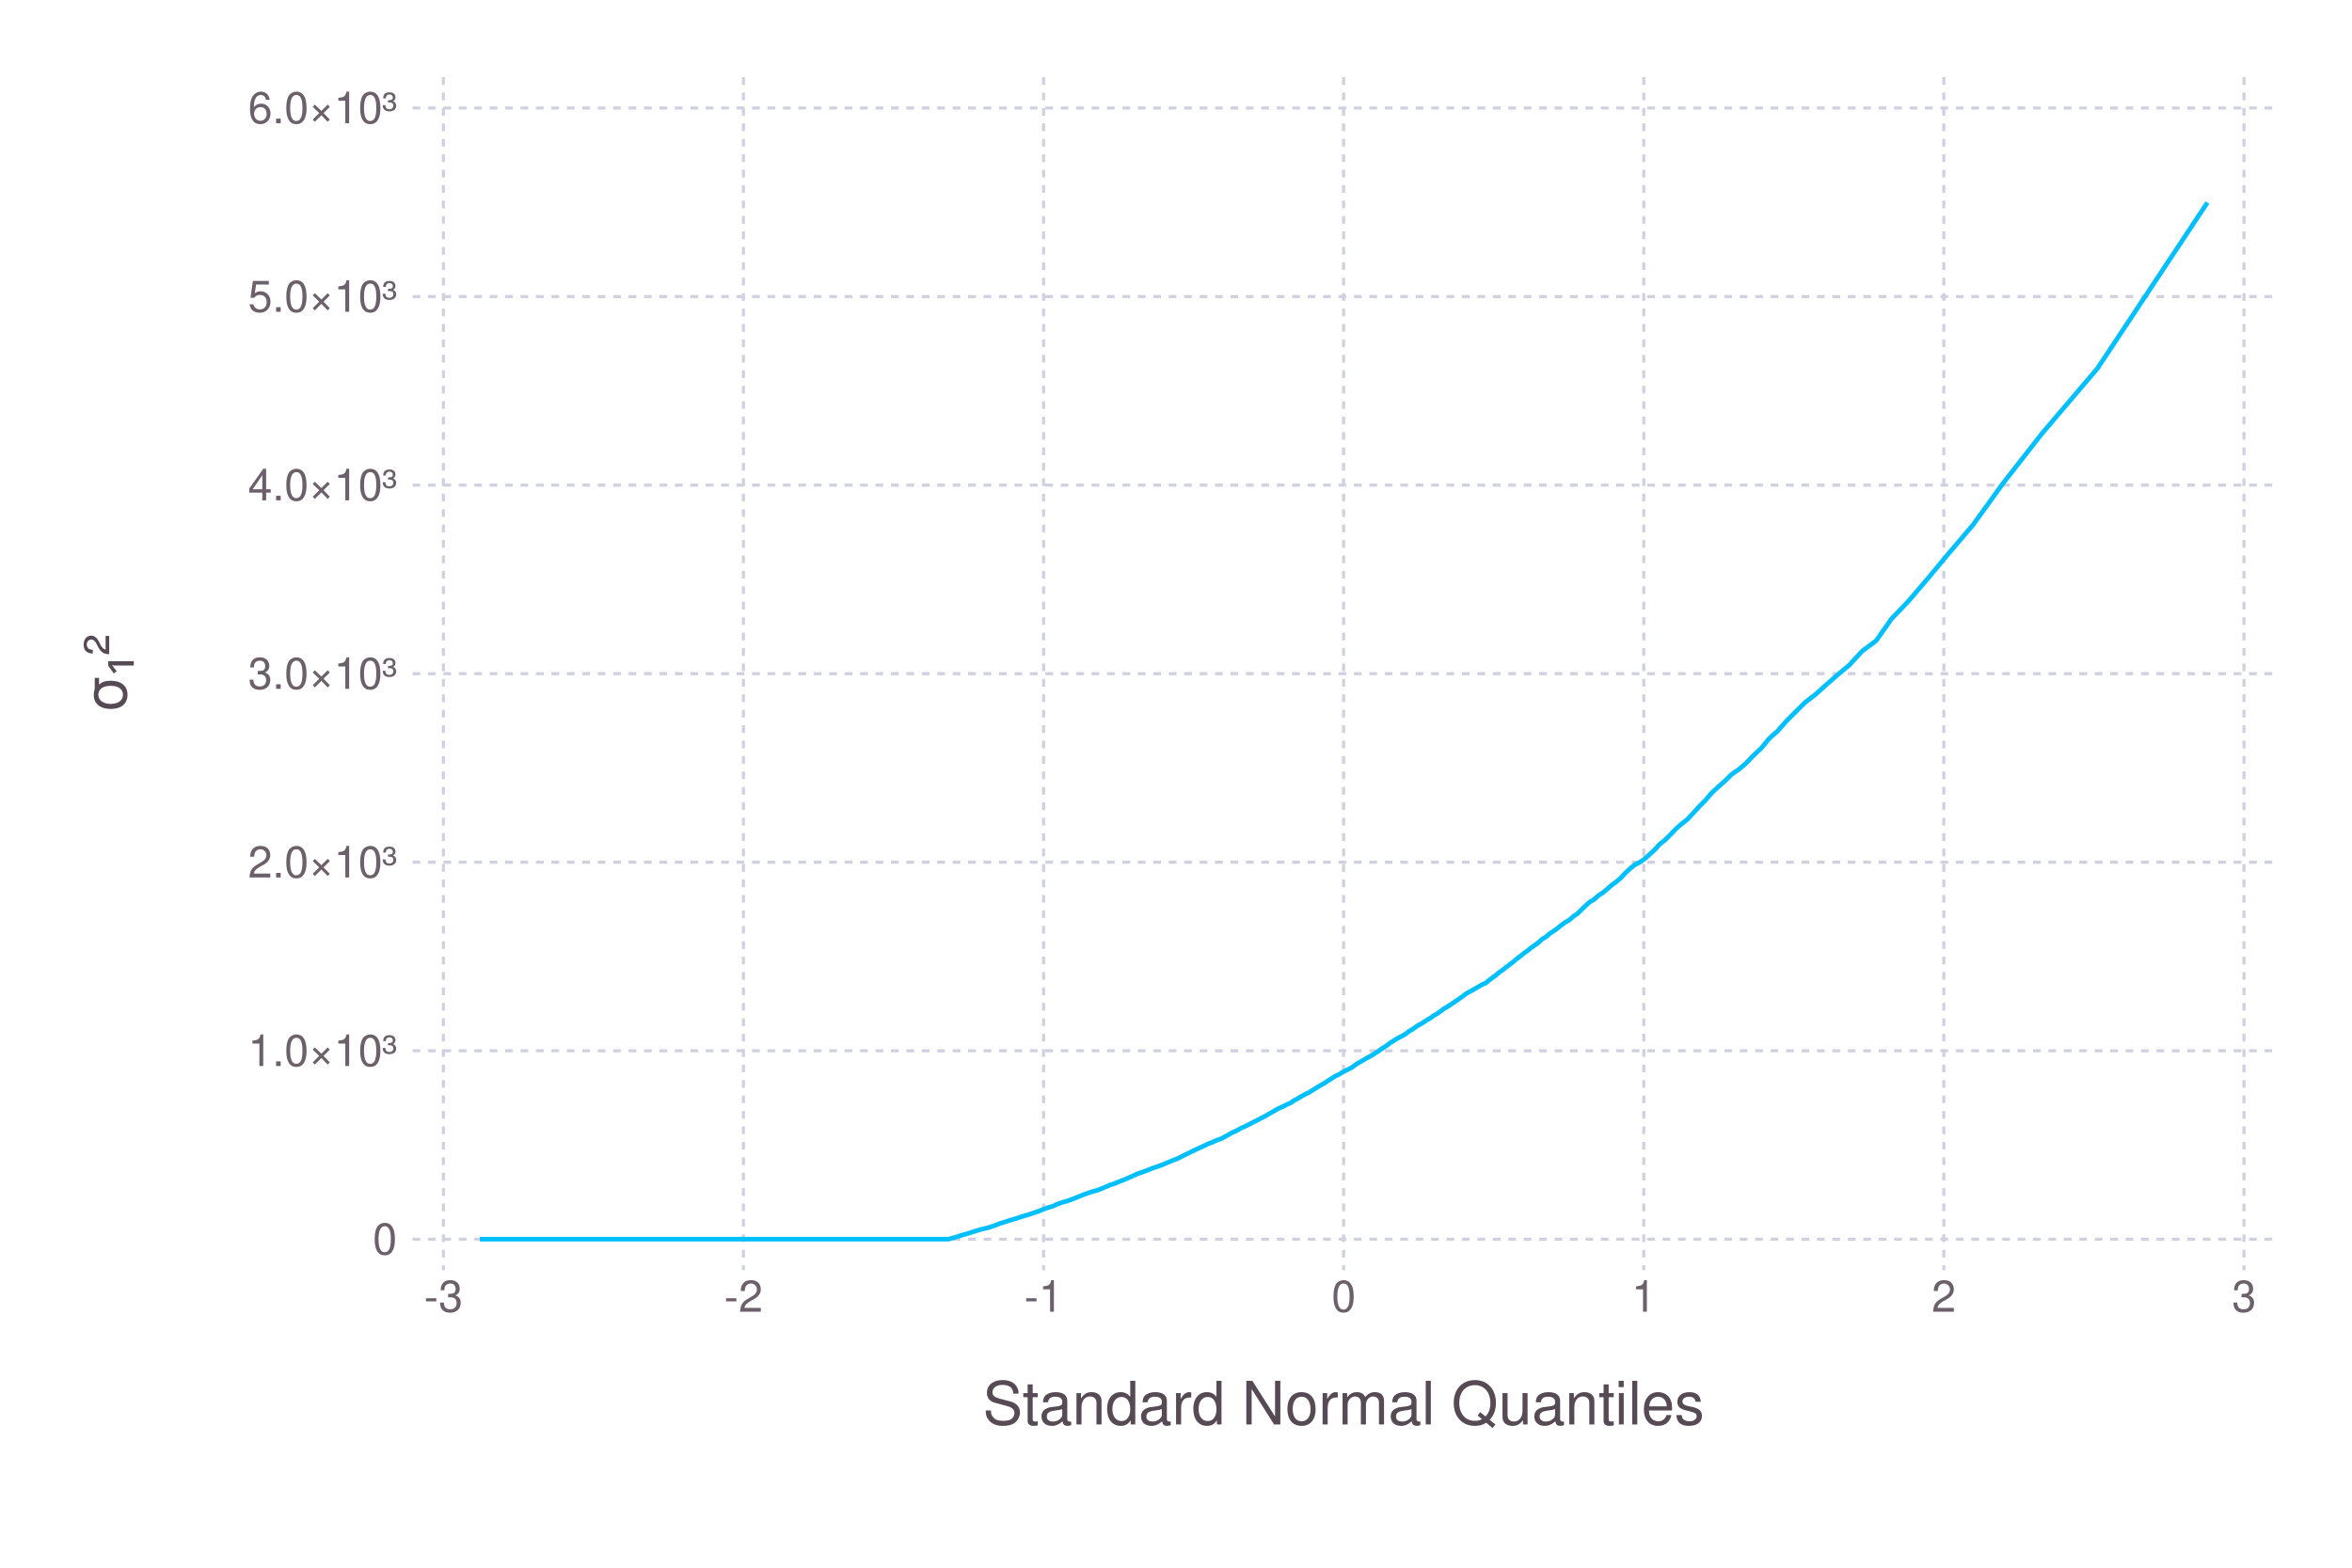
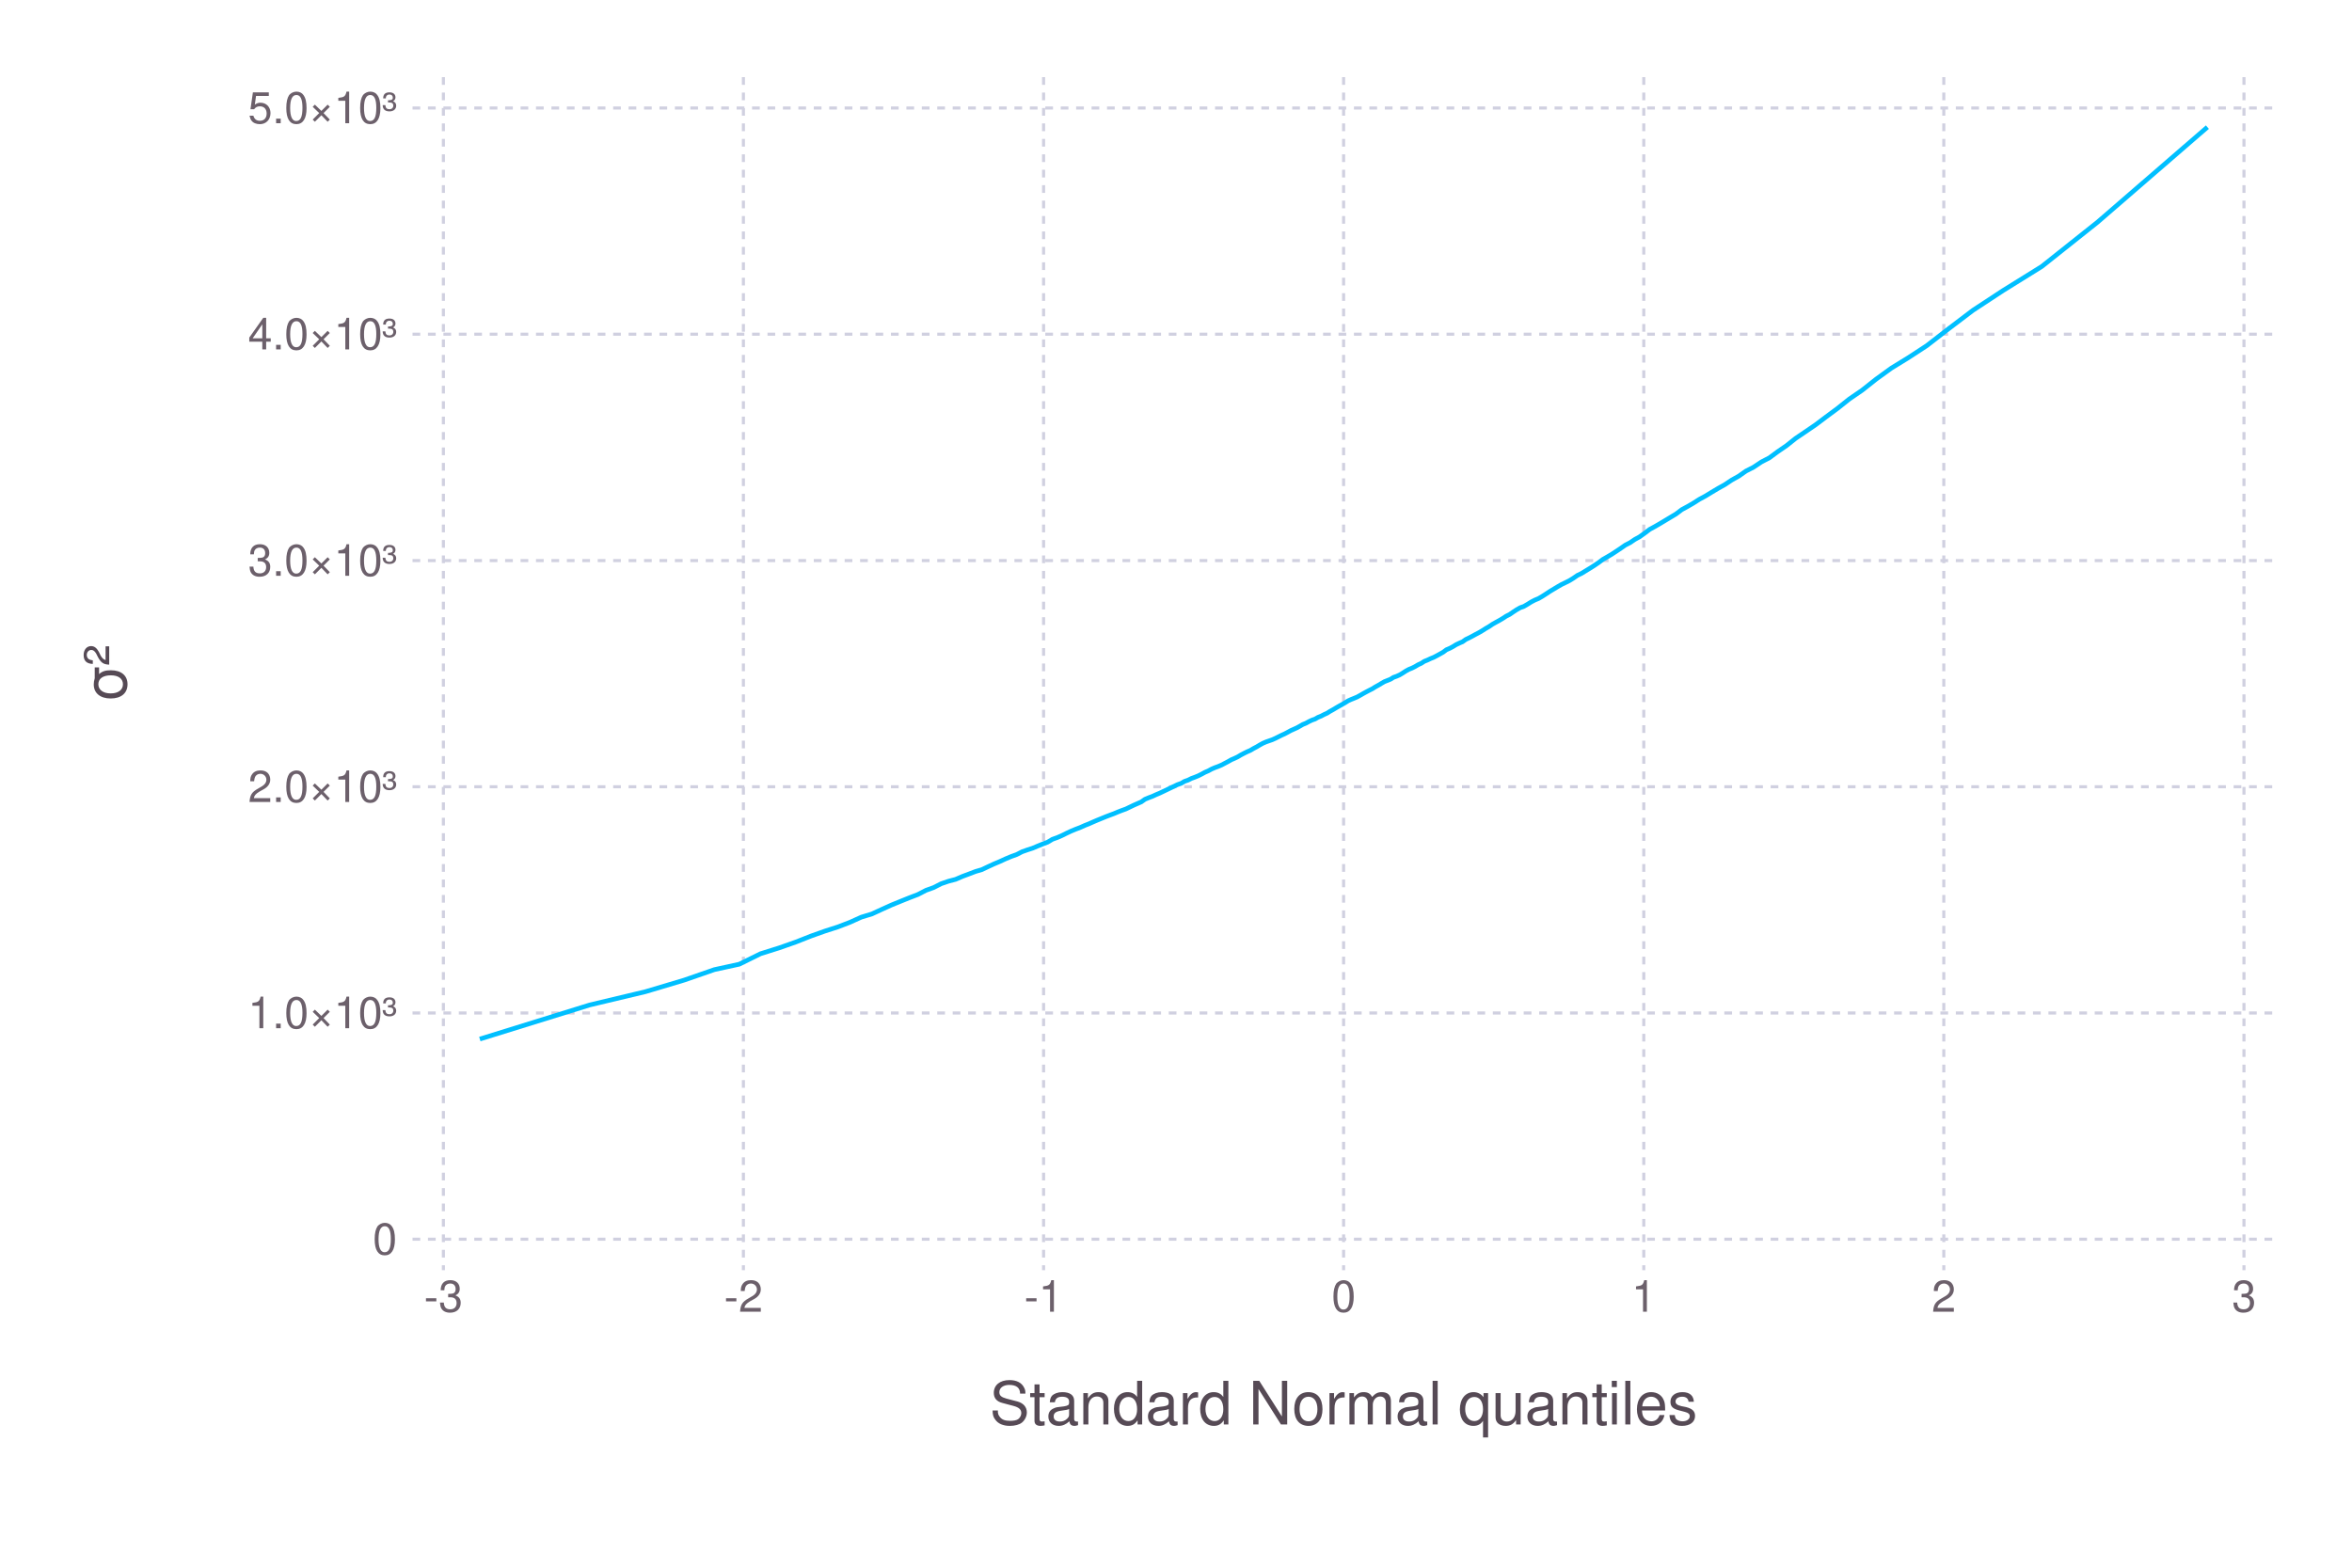
<svg xmlns="http://www.w3.org/2000/svg" version="1.2" width="152.4mm" height="101.6mm" viewBox="0 0 152.4 101.6" stroke="none" fill="#000000" stroke-width="0.3" font-size="3.88">
-   <g class="plotroot xscalable yscalable" id="img-7e4510bd-1">
-     <g font-size="3.88" font-family="'PT Sans','Helvetica Neue','Helvetica',sans-serif" fill="#564A55" stroke="#000000" stroke-opacity="0.000" id="img-7e4510bd-2">
-       <text x="87.06" y="89.99" text-anchor="middle" dy="0.6em">Standard Normal Quantiles</text>
+   <g class="plotroot xscalable yscalable" id="img-779b33b4-1">
+     <g font-size="3.88" font-family="'PT Sans','Helvetica Neue','Helvetica',sans-serif" fill="#564A55" stroke="#000000" stroke-opacity="0.000" id="img-779b33b4-2">
+       <text x="87.06" y="89.99" text-anchor="middle" dy="0.6em">Standard Normal quantiles</text>
    </g>
-     <g class="guide xlabels" font-size="2.82" font-family="'PT Sans Caption','Helvetica Neue','Helvetica',sans-serif" fill="#6C606B" id="img-7e4510bd-3">
+     <g class="guide xlabels" font-size="2.82" font-family="'PT Sans Caption','Helvetica Neue','Helvetica',sans-serif" fill="#6C606B" id="img-779b33b4-3">
      <text x="28.73" y="83.32" text-anchor="middle" dy="0.6em">-3</text>
      <text x="48.17" y="83.32" text-anchor="middle" dy="0.6em">-2</text>
      <text x="67.62" y="83.32" text-anchor="middle" dy="0.6em">-1</text>
      <text x="87.06" y="83.32" text-anchor="middle" dy="0.6em">0</text>
      <text x="106.51" y="83.32" text-anchor="middle" dy="0.6em">1</text>
      <text x="125.95" y="83.32" text-anchor="middle" dy="0.6em">2</text>
      <text x="145.4" y="83.32" text-anchor="middle" dy="0.6em">3</text>
    </g>
-     <g clip-path="url(#img-7e4510bd-4)">
-       <g id="img-7e4510bd-5">
-         <g pointer-events="visible" opacity="1" fill="#000000" fill-opacity="0.000" stroke="#000000" stroke-opacity="0.000" class="guide background" id="img-7e4510bd-6">
+     <g clip-path="url(#img-779b33b4-4)">
+       <g id="img-779b33b4-5">
+         <g pointer-events="visible" opacity="1" fill="#000000" fill-opacity="0.000" stroke="#000000" stroke-opacity="0.000" class="guide background" id="img-779b33b4-6">
          <rect x="26.73" y="5" width="120.67" height="77.32" />
        </g>
-         <g class="guide ygridlines xfixed" stroke-dasharray="0.5,0.5" stroke-width="0.2" stroke="#D0D0E0" id="img-7e4510bd-7">
+         <g class="guide ygridlines xfixed" stroke-dasharray="0.5,0.5" stroke-width="0.2" stroke="#D0D0E0" id="img-779b33b4-7">
          <path fill="none" d="M26.73,80.31 L 147.4 80.31" />
-           <path fill="none" d="M26.73,68.1 L 147.4 68.1" />
-           <path fill="none" d="M26.73,55.88 L 147.4 55.88" />
-           <path fill="none" d="M26.73,43.66 L 147.4 43.66" />
-           <path fill="none" d="M26.73,31.44 L 147.4 31.44" />
-           <path fill="none" d="M26.73,19.22 L 147.4 19.22" />
+           <path fill="none" d="M26.73,65.65 L 147.4 65.65" />
+           <path fill="none" d="M26.73,50.99 L 147.4 50.99" />
+           <path fill="none" d="M26.73,36.33 L 147.4 36.33" />
+           <path fill="none" d="M26.73,21.66 L 147.4 21.66" />
          <path fill="none" d="M26.73,7 L 147.4 7" />
        </g>
-         <g class="guide xgridlines yfixed" stroke-dasharray="0.5,0.5" stroke-width="0.2" stroke="#D0D0E0" id="img-7e4510bd-8">
+         <g class="guide xgridlines yfixed" stroke-dasharray="0.5,0.5" stroke-width="0.2" stroke="#D0D0E0" id="img-779b33b4-8">
          <path fill="none" d="M28.73,5 L 28.73 82.32" />
          <path fill="none" d="M48.17,5 L 48.17 82.32" />
          <path fill="none" d="M67.62,5 L 67.62 82.32" />
          <path fill="none" d="M87.06,5 L 87.06 82.32" />
          <path fill="none" d="M106.51,5 L 106.51 82.32" />
          <path fill="none" d="M125.95,5 L 125.95 82.32" />
          <path fill="none" d="M145.4,5 L 145.4 82.32" />
        </g>
-         <g class="plotpanel" id="img-7e4510bd-9">
-           <g stroke-width="0.3" fill="#000000" fill-opacity="0.000" class="geometry" stroke-dasharray="none" stroke="#00BFFF" id="img-7e4510bd-10">
-             <path fill="none" d="M31.09,80.31 L 38.21 80.31 41.82 80.31 44.33 80.31 46.29 80.31 47.9 80.31 49.28 80.31 50.49 80.31 51.57 80.31 52.56 80.31 53.46 80.31 54.3 80.31 55.08 80.31 55.81 80.31 56.5 80.31 57.15 80.31 57.77 80.31 58.36 80.31 58.93 80.31 59.48 80.31 60 80.31 60.5 80.31 60.99 80.31 61.46 80.31 61.92 80.18 62.36 80.04 62.79 79.92 63.21 79.78 63.62 79.66 64.02 79.57 64.41 79.44 64.79 79.29 65.16 79.18 65.52 79.06 65.88 78.96 66.23 78.84 66.57 78.74 66.91 78.63 67.24 78.52 67.56 78.39 67.88 78.27 68.2 78.18 68.51 78.04 68.81 77.93 69.11 77.85 69.41 77.74 69.7 77.63 69.99 77.51 70.28 77.4 70.56 77.3 70.83 77.21 71.11 77.14 71.38 77.03 71.65 76.92 71.91 76.8 72.18 76.72 72.44 76.61 72.7 76.51 72.95 76.41 73.2 76.3 73.45 76.19 73.7 76.07 73.95 75.99 74.19 75.9 74.43 75.81 74.67 75.71 74.91 75.63 75.15 75.55 75.38 75.46 75.61 75.36 75.84 75.27 76.07 75.17 76.3 75.09 76.53 74.97 76.75 74.86 76.98 74.75 77.2 74.64 77.42 74.53 77.64 74.43 77.86 74.33 78.08 74.23 78.29 74.12 78.51 74.05 78.72 73.95 78.94 73.86 79.15 73.79 79.36 73.67 79.57 73.56 79.78 73.43 79.99 73.34 80.2 73.24 80.4 73.12 80.61 73.03 80.81 72.93 81.02 72.83 81.22 72.72 81.43 72.62 81.63 72.51 81.83 72.41 82.04 72.3 82.24 72.18 82.44 72.07 82.64 71.95 82.84 71.84 83.04 71.75 83.24 71.66 83.43 71.56 83.63 71.48 83.83 71.33 84.03 71.23 84.23 71.11 84.42 71 84.62 70.89 84.82 70.8 85.01 70.68 85.21 70.56 85.4 70.43 85.6 70.32 85.79 70.21 85.99 70.08 86.18 69.96 86.38 69.83 86.58 69.71 86.77 69.63 86.97 69.5 87.16 69.4 87.35 69.31 87.55 69.21 87.75 69.07 87.94 68.93 88.14 68.82 88.33 68.71 88.53 68.59 88.72 68.49 88.92 68.38 89.11 68.25 89.31 68.13 89.51 67.98 89.7 67.86 89.9 67.73 90.1 67.57 90.29 67.46 90.49 67.33 90.69 67.22 90.89 67.12 91.09 67 91.29 66.84 91.49 66.73 91.69 66.59 91.89 66.45 92.09 66.35 92.29 66.22 92.49 66.09 92.7 65.97 92.9 65.82 93.11 65.7 93.31 65.56 93.52 65.4 93.72 65.28 93.93 65.15 94.14 65.01 94.35 64.87 94.56 64.72 94.77 64.58 94.98 64.41 95.19 64.29 95.4 64.18 95.62 64.05 95.83 63.93 96.05 63.8 96.27 63.71 96.48 63.53 96.7 63.37 96.93 63.2 97.15 63.01 97.37 62.86 97.6 62.68 97.82 62.51 98.05 62.34 98.28 62.14 98.51 61.97 98.74 61.78 98.98 61.61 99.22 61.41 99.45 61.26 99.69 61.08 99.93 60.86 100.18 60.71 100.42 60.5 100.67 60.34 100.92 60.16 101.18 59.95 101.43 59.77 101.69 59.62 101.95 59.39 102.21 59.21 102.48 58.95 102.74 58.7 103.02 58.45 103.29 58.29 103.57 58.04 103.85 57.86 104.13 57.63 104.42 57.37 104.71 57.16 105.01 56.91 105.31 56.58 105.62 56.3 105.93 56.04 106.24 55.89 106.56 55.67 106.89 55.37 107.22 55.07 107.55 54.7 107.9 54.43 108.25 54.08 108.6 53.71 108.97 53.39 109.34 53.1 109.72 52.69 110.11 52.26 110.5 51.87 110.91 51.39 111.33 51 111.76 50.62 112.21 50.18 112.66 49.87 113.13 49.47 113.62 48.96 114.13 48.48 114.65 47.85 115.19 47.37 115.76 46.72 116.35 46.13 116.97 45.52 117.63 45.01 118.32 44.39 119.05 43.75 119.83 43.1 120.66 42.2 121.57 41.52 122.55 40.12 123.64 38.98 124.85 37.57 126.23 35.91 127.84 34.02 129.79 31.32 132.3 28.11 135.91 23.87 143.03 13.13" />
+         <g class="plotpanel" id="img-779b33b4-9">
+           <g stroke-width="0.3" fill="#000000" fill-opacity="0.000" class="geometry" stroke-dasharray="none" stroke="#00BFFF" id="img-779b33b4-10">
+             <path fill="none" d="M31.09,67.34 L 38.21 65.13 41.82 64.27 44.33 63.52 46.29 62.84 47.9 62.49 49.28 61.81 50.49 61.43 51.57 61.05 52.56 60.66 53.46 60.34 54.3 60.07 55.08 59.77 55.81 59.44 56.5 59.23 57.15 58.93 57.77 58.65 58.36 58.41 58.93 58.18 59.48 57.97 60 57.7 60.5 57.52 60.99 57.27 61.46 57.11 61.92 56.99 62.36 56.8 62.79 56.64 63.21 56.48 63.62 56.36 64.02 56.17 64.41 55.99 64.79 55.83 65.16 55.66 65.52 55.51 65.88 55.38 66.23 55.2 66.57 55.08 66.91 54.97 67.24 54.83 67.56 54.7 67.88 54.58 68.2 54.39 68.51 54.28 68.81 54.15 69.11 54 69.41 53.86 69.7 53.74 69.99 53.63 70.28 53.5 70.56 53.39 70.83 53.27 71.11 53.15 71.38 53.04 71.65 52.93 71.91 52.83 72.18 52.73 72.44 52.62 72.7 52.52 72.95 52.43 73.2 52.31 73.45 52.19 73.7 52.08 73.95 51.97 74.19 51.8 74.43 51.7 74.67 51.61 74.91 51.5 75.15 51.4 75.38 51.29 75.61 51.18 75.84 51.07 76.07 50.96 76.3 50.85 76.53 50.77 76.75 50.64 76.98 50.56 77.2 50.45 77.42 50.37 77.64 50.28 77.86 50.17 78.08 50.05 78.29 49.96 78.51 49.84 78.72 49.75 78.94 49.67 79.15 49.58 79.36 49.47 79.57 49.36 79.78 49.24 79.99 49.15 80.2 49.05 80.4 48.93 80.61 48.82 80.81 48.72 81.02 48.63 81.22 48.51 81.43 48.4 81.63 48.28 81.83 48.17 82.04 48.08 82.24 48.01 82.44 47.94 82.64 47.85 82.84 47.75 83.04 47.65 83.24 47.56 83.43 47.46 83.63 47.35 83.83 47.26 84.03 47.17 84.23 47.06 84.42 46.95 84.62 46.87 84.82 46.76 85.01 46.67 85.21 46.6 85.4 46.49 85.6 46.41 85.79 46.31 85.99 46.22 86.18 46.1 86.38 45.99 86.58 45.87 86.77 45.76 86.97 45.65 87.16 45.54 87.35 45.42 87.55 45.33 87.75 45.25 87.94 45.17 88.14 45.06 88.33 44.95 88.53 44.84 88.72 44.74 88.92 44.64 89.11 44.52 89.31 44.41 89.51 44.29 89.7 44.18 89.9 44.1 90.1 44.02 90.29 43.9 90.49 43.83 90.69 43.74 90.89 43.62 91.09 43.49 91.29 43.38 91.49 43.3 91.69 43.2 91.89 43.08 92.09 42.99 92.29 42.86 92.49 42.78 92.7 42.68 92.9 42.6 93.11 42.49 93.31 42.38 93.52 42.26 93.72 42.11 93.93 42.02 94.14 41.91 94.35 41.78 94.56 41.68 94.77 41.59 94.98 41.44 95.19 41.34 95.4 41.23 95.62 41.11 95.83 41 96.05 40.87 96.27 40.73 96.48 40.61 96.7 40.46 96.93 40.33 97.15 40.21 97.37 40.08 97.6 39.93 97.82 39.82 98.05 39.66 98.28 39.51 98.51 39.38 98.74 39.3 98.98 39.16 99.22 39.01 99.45 38.89 99.69 38.79 99.93 38.65 100.18 38.49 100.42 38.33 100.67 38.18 100.92 38.03 101.18 37.88 101.43 37.76 101.69 37.63 101.95 37.47 102.21 37.29 102.48 37.16 102.74 37 103.02 36.83 103.29 36.66 103.57 36.47 103.85 36.26 104.13 36.1 104.42 35.93 104.71 35.74 105.01 35.54 105.31 35.33 105.62 35.17 105.93 34.96 106.24 34.79 106.56 34.56 106.89 34.31 107.22 34.13 107.55 33.94 107.9 33.73 108.25 33.52 108.6 33.31 108.97 33.03 109.34 32.83 109.72 32.61 110.11 32.36 110.5 32.15 110.91 31.9 111.33 31.65 111.76 31.41 112.21 31.11 112.66 30.86 113.13 30.53 113.62 30.28 114.13 29.94 114.65 29.67 115.19 29.27 115.76 28.88 116.35 28.41 116.97 27.99 117.63 27.54 118.32 27.02 119.05 26.48 119.83 25.86 120.66 25.29 121.57 24.57 122.55 23.86 123.64 23.19 124.85 22.4 126.23 21.33 127.84 20.11 129.79 18.83 132.3 17.27 135.91 14.4 143.03 8.24" />
          </g>
        </g>
      </g>
    </g>
-     <g class="guide ylabels" font-size="2.82" font-family="'PT Sans Caption','Helvetica Neue','Helvetica',sans-serif" fill="#6C606B" id="img-7e4510bd-11">
+     <g class="guide ylabels" font-size="2.82" font-family="'PT Sans Caption','Helvetica Neue','Helvetica',sans-serif" fill="#6C606B" id="img-779b33b4-11">
      <text x="25.72" y="80.31" text-anchor="end" dy="0.35em">0</text>
-       <text x="25.72" y="68.1" text-anchor="end" dy="0.35em">1.0×10³</text>
-       <text x="25.72" y="55.88" text-anchor="end" dy="0.35em">2.0×10³</text>
-       <text x="25.72" y="43.66" text-anchor="end" dy="0.35em">3.0×10³</text>
-       <text x="25.72" y="31.44" text-anchor="end" dy="0.35em">4.0×10³</text>
-       <text x="25.72" y="19.22" text-anchor="end" dy="0.35em">5.0×10³</text>
-       <text x="25.72" y="7" text-anchor="end" dy="0.35em">6.0×10³</text>
+       <text x="25.72" y="65.65" text-anchor="end" dy="0.35em">1.0×10³</text>
+       <text x="25.72" y="50.99" text-anchor="end" dy="0.35em">2.0×10³</text>
+       <text x="25.72" y="36.33" text-anchor="end" dy="0.35em">3.0×10³</text>
+       <text x="25.72" y="21.66" text-anchor="end" dy="0.35em">4.0×10³</text>
+       <text x="25.72" y="7" text-anchor="end" dy="0.35em">5.0×10³</text>
    </g>
-     <g font-size="3.88" font-family="'PT Sans','Helvetica Neue','Helvetica',sans-serif" fill="#564A55" stroke="#000000" stroke-opacity="0.000" id="img-7e4510bd-12">
-       <text x="8.81" y="41.66" text-anchor="middle" dy="0.35em" transform="rotate(-90, 8.81, 43.66)">σ₁²</text>
+     <g font-size="3.88" font-family="'PT Sans','Helvetica Neue','Helvetica',sans-serif" fill="#564A55" stroke="#000000" stroke-opacity="0.000" id="img-779b33b4-12">
+       <text x="8.81" y="41.66" text-anchor="middle" dy="0.35em" transform="rotate(-90, 8.81, 43.66)">σ²</text>
    </g>
  </g>
  <defs>
-     <clipPath id="img-7e4510bd-4">
+     <clipPath id="img-779b33b4-4">
      <path d="M26.73,5 L 147.4 5 147.4 82.32 26.73 82.32" />
    </clipPath>
  </defs>
</svg>
